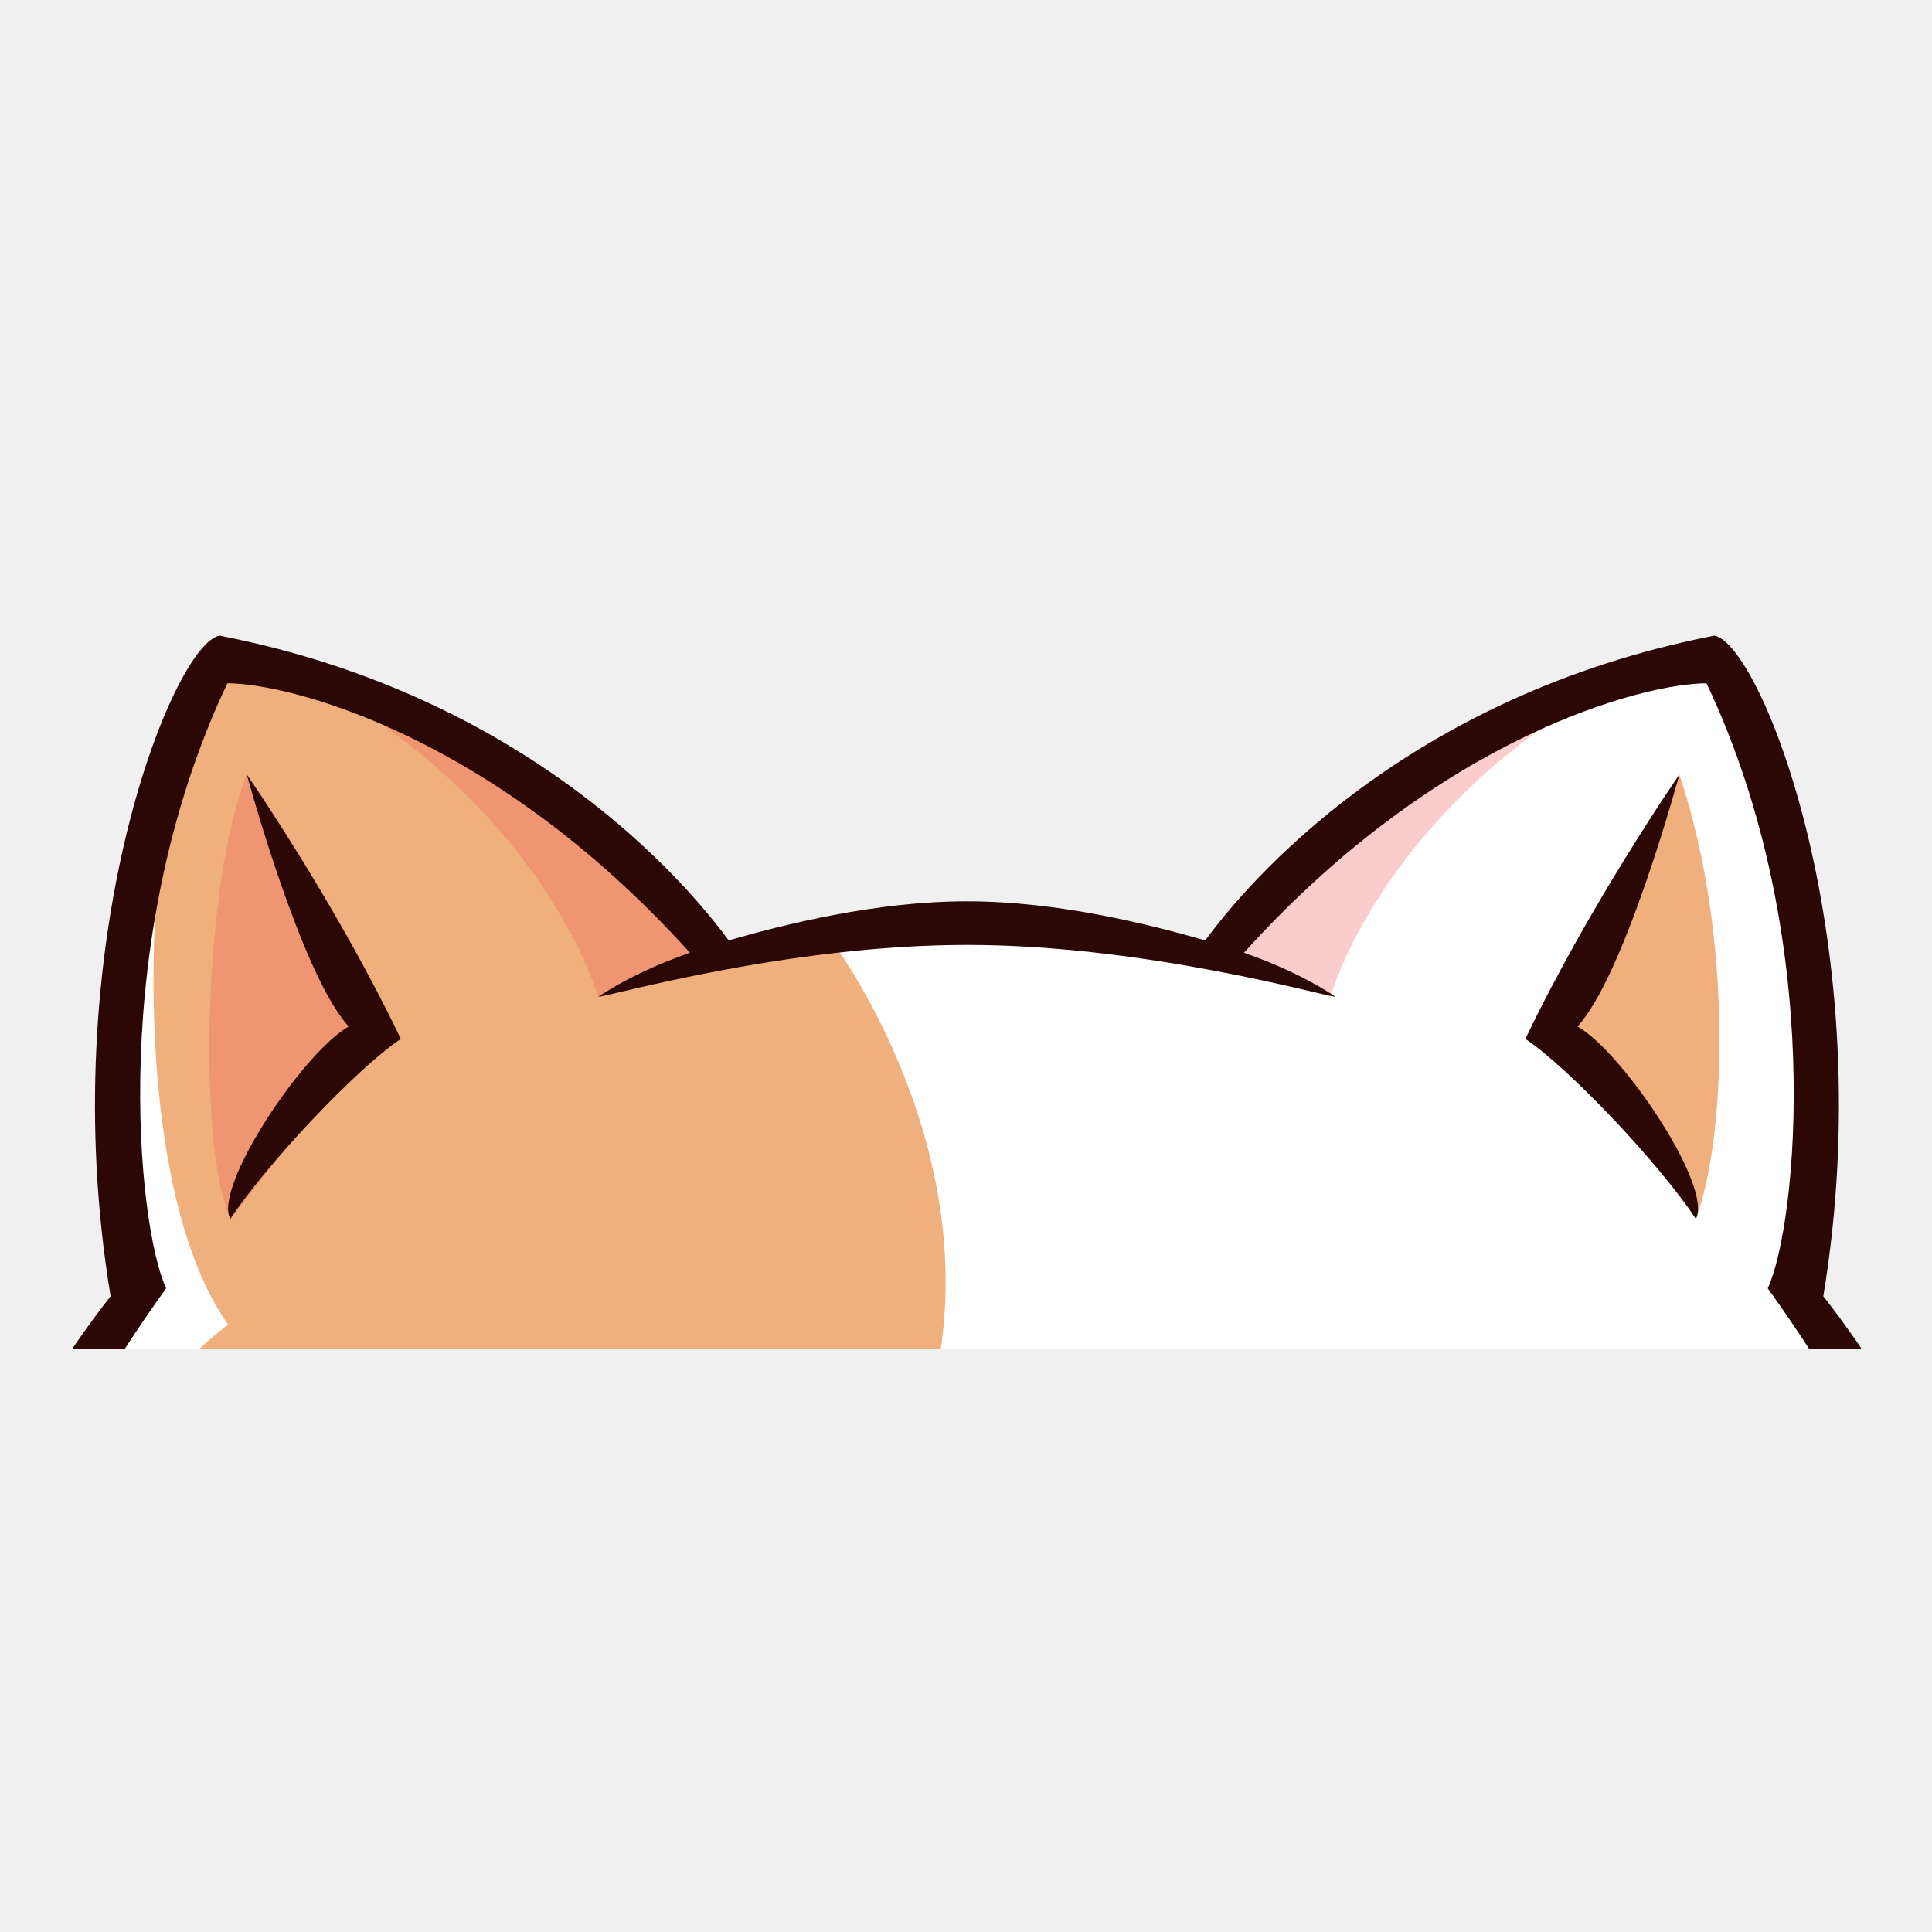
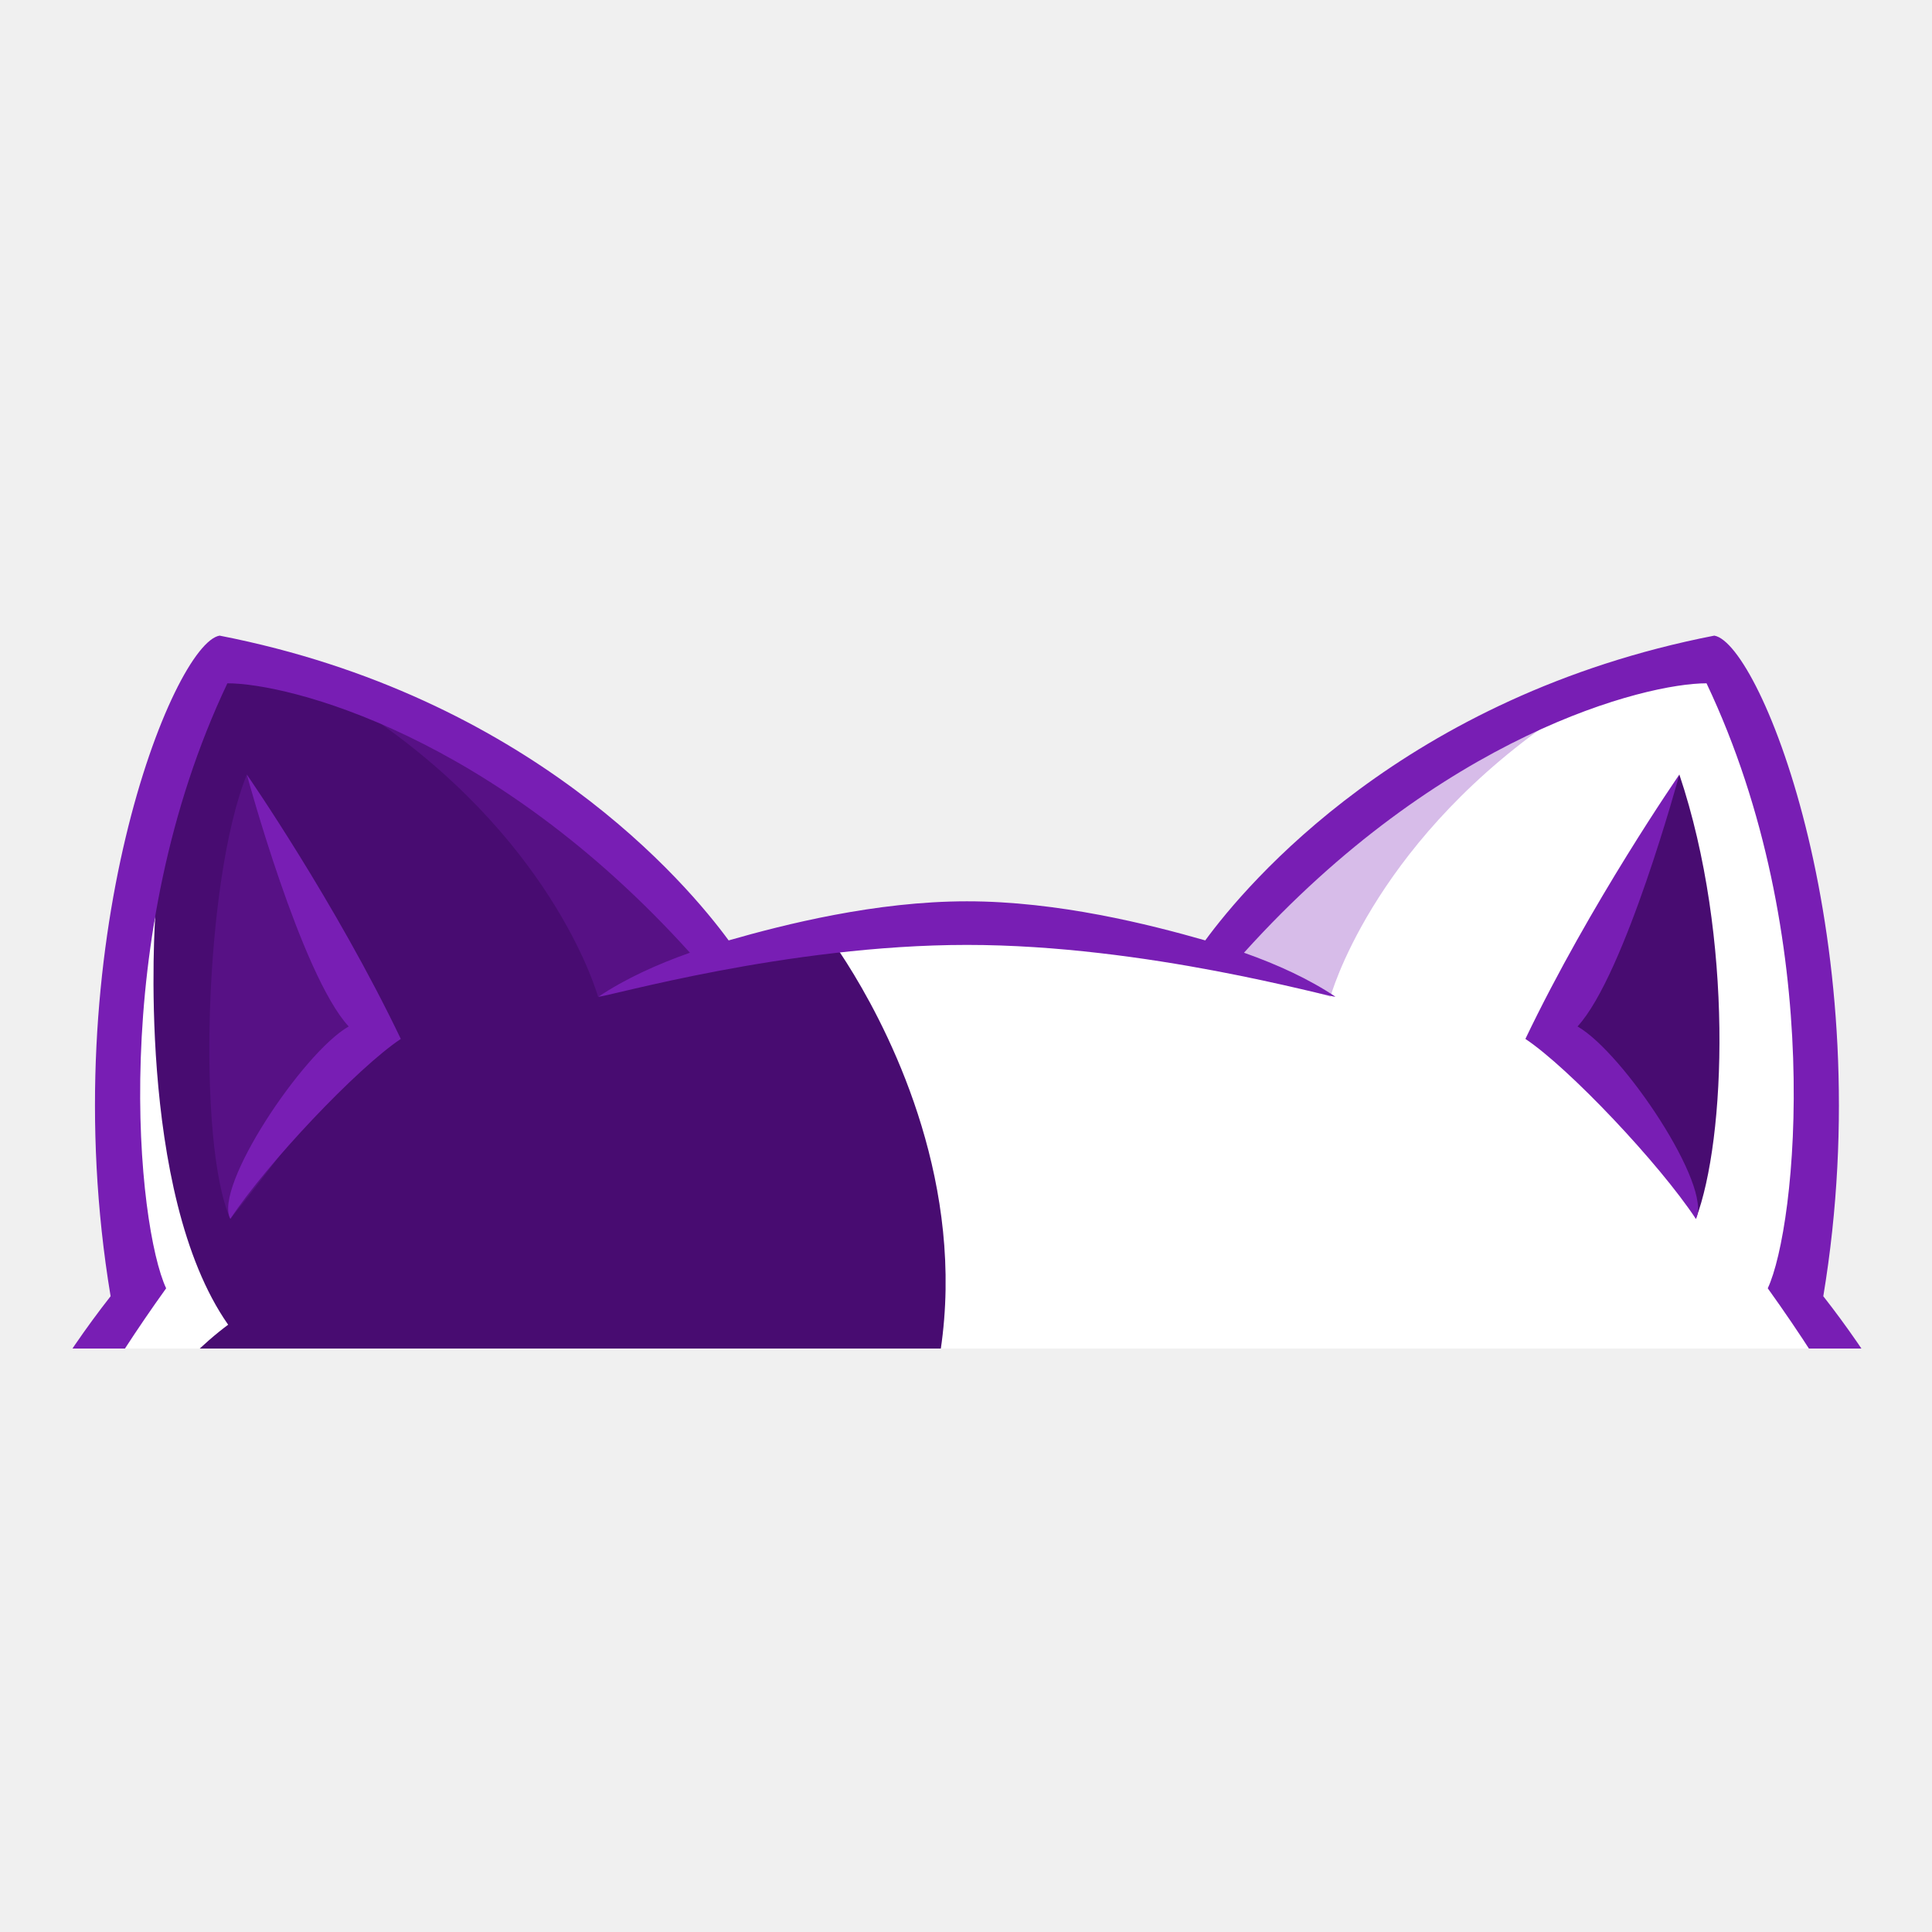
<svg xmlns="http://www.w3.org/2000/svg" width="1000" height="1000" viewBox="0 0 1000 1000" fill="none">
  <g clip-path="url(#clip0_10767_24)">
    <path d="M1091.13 1269.47L1087.11 1348.98H803.03L808.067 1269.47H1091.13ZM1025.91 920.944C1025.91 920.944 1033.14 791.084 925.977 656.57C950.541 532.268 917.605 365.732 886.341 341.227C827.294 344.739 703.973 388.775 635.472 499.562C566.122 474.397 468.251 467.751 369.529 492.85C369.529 492.85 252.675 367.786 115.675 341.227C49.189 390.641 70.025 631.434 69.336 661.697C22.997 745.87 -152.283 1003.13 135.822 1183.53C97.542 1283.85 82.311 1347.6 82.311 1347.6L792.621 1349C792.621 1349 805.754 1207.93 819.857 1138.12C833.96 1068.3 847.083 951.227 877.239 937.516C907.394 923.804 930.965 956.338 930.965 956.338C930.965 956.338 965.057 871.124 991.663 947.098C984.019 918.351 1025.91 920.944 1025.91 920.944Z" fill="white" />
-     <path d="M838.286 1029.23C860.448 915.272 905.779 926.566 930.963 956.339C934.993 921.432 971.258 910.139 992.412 937.859C1074.01 855.725 1087.1 1099.41 1087.1 1099.41V1257.15C1087.1 1257.15 1068.83 1317.73 943.57 1317.73C834.272 1317.73 803.028 1268.45 803.028 1268.45C803.028 1268.45 816.124 1143.19 838.286 1029.23ZM373.054 494.336C348.877 457.469 193.24 329.002 117.688 341.362C32.063 441.976 73.364 661.698 73.364 661.698C73.364 661.698 2.649 758.085 -5.766 851.224C-3.043 919.9 180.187 1040.21 389.675 861.496C588.75 691.666 428.459 484.069 428.459 484.069C428.459 484.069 401.26 486.029 373.054 494.336ZM869.237 400.909L803.028 537.799C803.028 537.799 862.198 587.763 877.777 630.884C893.355 589.817 897.503 485.096 869.237 400.909Z" fill="#EFB07D" />
-     <path opacity="0.3" d="M1087.11 1348.98C1087.11 1348.98 1087.11 1348.98 964.712 1348.98C1059.91 1340.2 1071.51 1078.54 1071.51 1078.54L1087.11 1348.98ZM188.877 537.796C188.877 537.796 136.489 426.916 127.761 400.907C105.602 455.663 101.951 592.552 119.222 630.882C153.198 588.684 188.877 537.796 188.877 537.796ZM793.172 1348.98C804.38 1277.44 819.76 1178.97 832.148 1099.61C832.089 1099.63 832.032 1099.66 831.972 1099.68L844.641 957.185C843.839 958.189 842.808 959.561 841.559 961.4C831.962 975.535 810.234 1016.27 792.679 1113.08C720.748 1134.89 626.011 1149.92 501.3 1150.79C17.74 1147.4 -15.197 931.283 -15.197 931.283C-15.197 931.283 -23.931 960.429 -5.367 1008.04C-10.777 1003.37 -14.895 999.68 -17.154 997.404C-2.91 1106.57 136.494 1190.76 136.494 1190.76L82.311 1349C82.311 1349 139.179 1349 200.965 1349C238.573 1223.87 284.023 1227.16 284.023 1227.16L284.024 1227.15C378.682 1248.27 469.58 1253.97 501.3 1253.97C533.019 1253.97 623.917 1248.27 718.575 1227.15L718.576 1227.16C718.576 1227.16 741.818 1225.49 768.813 1270.29C759.009 1334.04 755.852 1348.92 755.852 1348.92L793.172 1348.98ZM632.899 499.561L688.648 515.894C688.648 515.894 709.458 439.535 800.456 375.047C736.993 392.693 668.492 439.423 632.899 499.561ZM197.719 375.047C288.717 439.534 309.527 515.894 309.527 515.894L365.277 499.561C329.683 439.423 261.183 392.693 197.719 375.047ZM538.095 976.565C538.095 976.565 492.428 987.251 453.477 975.387C458.849 1021.02 524.663 1025.12 538.095 976.565Z" fill="#EF5454" />
+     <path d="M838.286 1029.23C860.448 915.272 905.779 926.566 930.963 956.339C934.993 921.432 971.258 910.139 992.412 937.859C1074.01 855.725 1087.1 1099.41 1087.1 1099.41V1257.15C1087.1 1257.15 1068.83 1317.73 943.57 1317.73C834.272 1317.73 803.028 1268.45 803.028 1268.45C803.028 1268.45 816.124 1143.19 838.286 1029.23ZM373.054 494.336C348.877 457.469 193.24 329.002 117.688 341.362C32.063 441.976 73.364 661.698 73.364 661.698C73.364 661.698 2.649 758.085 -5.766 851.224C-3.043 919.9 180.187 1040.21 389.675 861.496C588.75 691.666 428.459 484.069 428.459 484.069C428.459 484.069 401.26 486.029 373.054 494.336ZM869.237 400.909L803.028 537.799C803.028 537.799 862.198 587.763 877.777 630.884C893.355 589.817 897.503 485.096 869.237 400.909Z" fill="#480C71" />
+     <path opacity="0.3" d="M1087.11 1348.98C1087.11 1348.98 1087.11 1348.98 964.712 1348.98C1059.91 1340.2 1071.51 1078.54 1071.51 1078.54L1087.11 1348.98ZM188.877 537.796C188.877 537.796 136.489 426.916 127.761 400.907C105.602 455.663 101.951 592.552 119.222 630.882C153.198 588.684 188.877 537.796 188.877 537.796ZM793.172 1348.98C804.38 1277.44 819.76 1178.97 832.148 1099.61C832.089 1099.63 832.032 1099.66 831.972 1099.68L844.641 957.185C843.839 958.189 842.808 959.561 841.559 961.4C831.962 975.535 810.234 1016.27 792.679 1113.08C720.748 1134.89 626.011 1149.92 501.3 1150.79C17.74 1147.4 -15.197 931.283 -15.197 931.283C-15.197 931.283 -23.931 960.429 -5.367 1008.04C-10.777 1003.37 -14.895 999.68 -17.154 997.404C-2.91 1106.57 136.494 1190.76 136.494 1190.76L82.311 1349C82.311 1349 139.179 1349 200.965 1349C238.573 1223.87 284.023 1227.16 284.023 1227.16L284.024 1227.15C378.682 1248.27 469.58 1253.97 501.3 1253.97C533.019 1253.97 623.917 1248.27 718.575 1227.15L718.576 1227.16C718.576 1227.16 741.818 1225.49 768.813 1270.29C759.009 1334.04 755.852 1348.92 755.852 1348.92L793.172 1348.98ZM632.899 499.561L688.648 515.894C688.648 515.894 709.458 439.535 800.456 375.047C736.993 392.693 668.492 439.423 632.899 499.561ZM197.719 375.047C288.717 439.534 309.527 515.894 309.527 515.894L365.277 499.561C329.683 439.423 261.183 392.693 197.719 375.047ZM538.095 976.565C538.095 976.565 492.428 987.251 453.477 975.387C458.849 1021.02 524.663 1025.12 538.095 976.565Z" fill="#781EB4" />
    <path d="M80.356 474.227C80.356 474.227 70.142 617.254 118.092 685.668C67.321 723.281 -19.716 845.513 -17.251 945.043C-36.416 880.37 -8.929 769.803 66.969 670.929C59.263 612.401 66.971 531.889 80.356 474.227ZM821.828 1213.76C849.021 1008.15 895.48 945.22 895.48 945.22C819.03 924.179 814.782 1122.31 821.828 1213.76ZM37.257 1078.54C37.257 1078.54 130.785 1165.78 188.205 1175.02C165.035 1204.79 118.092 1349 118.092 1349H76.388L130.785 1187.34C130.785 1187.34 39.404 1141.22 37.257 1078.54Z" fill="white" />
-     <path d="M1102.22 1348.98C1089.37 1348.98 1072.5 1348.98 1072.5 1348.98C1072.25 1298.99 1080.88 1040.56 1055.16 953.477C1041.54 907.384 999.084 929.418 993.313 967.781C989.467 948.53 985.102 927.812 965.789 929.86C941.931 932.391 932.17 975.358 932.17 975.358C932.17 975.358 913.009 944.048 895.481 945.22C867.807 947.072 849.575 988.514 836.303 1076.75C828.841 1126.35 809.649 1348.98 809.649 1348.98H784.929C784.929 1348.98 798.516 1195.53 802.882 1162.28L803.01 1161.33L806.517 1135.42C814.48 1078.45 823.335 1026.79 831.88 994.093C854.115 909.025 904.569 900.067 927.318 940.923C938.988 897.118 989.639 889.818 994.981 928.36C996.646 920.3 1004.52 910.618 1015.62 906.584C1011.21 840.879 982.992 761.639 914.99 666.823C929.855 634.988 945.714 485.23 883.293 353.677C851.726 353.679 745.965 380.012 643.883 493.127C661.224 499.247 677.528 506.734 691.223 515.894C686.966 516.067 593.729 489.086 500.492 489.086C407.255 489.086 314.018 516.067 309.761 515.894C323.455 506.734 339.759 499.247 357.1 493.127C255.019 380.013 149.257 353.68 117.69 353.677C55.269 485.231 71.128 634.988 85.993 666.823C-160.341 1010.29 115.211 1149.46 154.459 1180.66C132.297 1226.86 91.499 1348.98 91.499 1348.98H64.133C64.133 1348.98 90.604 1263.88 122.839 1187.91C-123.068 1040.56 -43.487 799.256 57.249 670.929C27.028 489.216 89.484 333.146 113.661 329C273.862 360.232 355.719 457.512 377.144 486.752C405.912 478.52 453.193 466.518 500.492 466.515C547.733 466.512 594.993 478.497 623.839 486.752C645.264 457.512 727.121 360.232 887.322 329C911.499 333.146 973.955 489.216 943.734 670.929C991.536 731.824 1034.53 818.161 1040.29 907.823C1048.57 911.553 1057.31 918.873 1065.89 931.368C1081.92 954.703 1084.35 984.798 1091.9 1045.42C1098.87 1101.38 1102.22 1315.93 1102.22 1348.98ZM869.24 400.907C869.24 400.907 823.31 467.183 789.543 537.739C812.189 552.854 858.75 602.135 877.779 630.882C886.734 614.455 840.214 544.808 816.521 531.294C841.182 504.601 869.24 400.907 869.24 400.907ZM127.762 400.907C127.762 400.907 173.692 467.183 207.458 537.739C184.812 552.854 138.251 602.135 119.223 630.882C110.268 614.455 156.788 544.808 180.48 531.294C155.82 504.601 127.762 400.907 127.762 400.907ZM255.919 732.705C204.638 745.04 169.887 797.199 159.301 840.442C157.688 847.034 161.156 852.266 168.354 854.096C179.994 857.068 201.163 851.026 204.281 838.297C208.347 821.681 215.268 806.602 224.852 793.479C232.075 783.591 246.174 766.496 259.47 763.109C270.158 760.38 280.379 778.198 285.865 787.767L287.158 790.014C296.568 806.195 304.172 824.945 309.755 845.748C311.715 853.048 318.734 855.925 326.512 855.925C329.764 855.925 333.149 855.423 336.352 854.529C349.39 850.895 356.854 842.243 354.505 833.488C333.97 756.987 299.89 722.138 255.919 732.705ZM837.651 833.488C817.119 756.982 783.026 722.136 739.063 732.705C687.785 745.04 653.036 797.199 642.449 840.442C641.466 844.449 642.384 848.088 645.026 850.691C650.562 856.138 661.624 855.416 669.417 853.138C679.111 850.306 685.844 844.757 687.425 838.297C691.495 821.678 698.416 806.6 707.997 793.479C715.22 783.591 729.321 766.496 742.613 763.109C753.305 760.398 763.53 778.2 769.013 787.773L770.305 790.015C779.713 806.19 787.315 824.94 792.901 845.748C794.146 850.383 797.763 853.719 803.09 855.144C805.124 855.687 807.352 855.943 809.665 855.943C818.316 855.943 828.183 852.354 833.654 846.717C837.467 842.791 838.885 838.092 837.651 833.488ZM572.846 856.52C567.398 859.479 564.811 868.977 570.136 879.165C573.23 885.086 569.927 891.197 567.685 894.312C561.814 902.458 551.271 907.428 543.173 905.884C529.22 903.219 520.816 886.495 515.051 872.224C512.362 865.567 506.712 861.431 500.306 861.431C493.905 861.431 488.255 865.567 485.567 872.224C480.838 883.933 472.036 905.727 457.448 908.507C451.256 909.696 443.53 906.632 437.365 900.593C428.245 891.235 430.977 879.031 431.965 875.716C432.058 875.46 432.134 875.206 432.238 874.858L434.36 869.09H433.299C433.586 863.059 431.222 857.901 426.981 856.154C423.343 854.652 418.005 855.803 413.957 863.546C406.429 877.945 406.01 895.079 412.837 909.374C419.177 922.654 431.115 931.77 445.588 934.383C466.347 938.152 485.187 929.21 500.309 908.523C513.181 926.133 528.735 935.222 545.891 935.222C548.89 935.222 551.939 934.942 555.029 934.384C569.5 931.77 581.436 922.654 587.777 909.374C594.605 895.079 594.188 877.946 586.663 863.546C582.293 855.19 576.489 854.544 572.846 856.52Z" fill="#2B0806" />
+     <path d="M1102.22 1348.98C1089.37 1348.98 1072.5 1348.98 1072.5 1348.98C1072.25 1298.99 1080.88 1040.56 1055.16 953.477C1041.54 907.384 999.084 929.418 993.313 967.781C989.467 948.53 985.102 927.812 965.789 929.86C941.931 932.391 932.17 975.358 932.17 975.358C932.17 975.358 913.009 944.048 895.481 945.22C867.807 947.072 849.575 988.514 836.303 1076.75C828.841 1126.35 809.649 1348.98 809.649 1348.98H784.929C784.929 1348.98 798.516 1195.53 802.882 1162.28L803.01 1161.33L806.517 1135.42C814.48 1078.45 823.335 1026.79 831.88 994.093C854.115 909.025 904.569 900.067 927.318 940.923C938.988 897.118 989.639 889.818 994.981 928.36C996.646 920.3 1004.52 910.618 1015.62 906.584C1011.21 840.879 982.992 761.639 914.99 666.823C929.855 634.988 945.714 485.23 883.293 353.677C851.726 353.679 745.965 380.012 643.883 493.127C661.224 499.247 677.528 506.734 691.223 515.894C686.966 516.067 593.729 489.086 500.492 489.086C407.255 489.086 314.018 516.067 309.761 515.894C323.455 506.734 339.759 499.247 357.1 493.127C255.019 380.013 149.257 353.68 117.69 353.677C55.269 485.231 71.128 634.988 85.993 666.823C-160.341 1010.29 115.211 1149.46 154.459 1180.66C132.297 1226.86 91.499 1348.98 91.499 1348.98H64.133C64.133 1348.98 90.604 1263.88 122.839 1187.91C-123.068 1040.56 -43.487 799.256 57.249 670.929C27.028 489.216 89.484 333.146 113.661 329C273.862 360.232 355.719 457.512 377.144 486.752C405.912 478.52 453.193 466.518 500.492 466.515C547.733 466.512 594.993 478.497 623.839 486.752C645.264 457.512 727.121 360.232 887.322 329C911.499 333.146 973.955 489.216 943.734 670.929C991.536 731.824 1034.53 818.161 1040.29 907.823C1048.57 911.553 1057.31 918.873 1065.89 931.368C1081.92 954.703 1084.35 984.798 1091.9 1045.42C1098.87 1101.38 1102.22 1315.93 1102.22 1348.98ZM869.24 400.907C869.24 400.907 823.31 467.183 789.543 537.739C812.189 552.854 858.75 602.135 877.779 630.882C886.734 614.455 840.214 544.808 816.521 531.294C841.182 504.601 869.24 400.907 869.24 400.907ZM127.762 400.907C127.762 400.907 173.692 467.183 207.458 537.739C184.812 552.854 138.251 602.135 119.223 630.882C110.268 614.455 156.788 544.808 180.48 531.294C155.82 504.601 127.762 400.907 127.762 400.907ZM255.919 732.705C204.638 745.04 169.887 797.199 159.301 840.442C157.688 847.034 161.156 852.266 168.354 854.096C179.994 857.068 201.163 851.026 204.281 838.297C208.347 821.681 215.268 806.602 224.852 793.479C232.075 783.591 246.174 766.496 259.47 763.109C270.158 760.38 280.379 778.198 285.865 787.767L287.158 790.014C296.568 806.195 304.172 824.945 309.755 845.748C311.715 853.048 318.734 855.925 326.512 855.925C329.764 855.925 333.149 855.423 336.352 854.529C349.39 850.895 356.854 842.243 354.505 833.488C333.97 756.987 299.89 722.138 255.919 732.705ZM837.651 833.488C817.119 756.982 783.026 722.136 739.063 732.705C687.785 745.04 653.036 797.199 642.449 840.442C641.466 844.449 642.384 848.088 645.026 850.691C650.562 856.138 661.624 855.416 669.417 853.138C679.111 850.306 685.844 844.757 687.425 838.297C691.495 821.678 698.416 806.6 707.997 793.479C715.22 783.591 729.321 766.496 742.613 763.109C753.305 760.398 763.53 778.2 769.013 787.773L770.305 790.015C779.713 806.19 787.315 824.94 792.901 845.748C794.146 850.383 797.763 853.719 803.09 855.144C805.124 855.687 807.352 855.943 809.665 855.943C818.316 855.943 828.183 852.354 833.654 846.717C837.467 842.791 838.885 838.092 837.651 833.488ZM572.846 856.52C567.398 859.479 564.811 868.977 570.136 879.165C573.23 885.086 569.927 891.197 567.685 894.312C561.814 902.458 551.271 907.428 543.173 905.884C529.22 903.219 520.816 886.495 515.051 872.224C512.362 865.567 506.712 861.431 500.306 861.431C493.905 861.431 488.255 865.567 485.567 872.224C480.838 883.933 472.036 905.727 457.448 908.507C451.256 909.696 443.53 906.632 437.365 900.593C428.245 891.235 430.977 879.031 431.965 875.716C432.058 875.46 432.134 875.206 432.238 874.858L434.36 869.09H433.299C433.586 863.059 431.222 857.901 426.981 856.154C423.343 854.652 418.005 855.803 413.957 863.546C406.429 877.945 406.01 895.079 412.837 909.374C419.177 922.654 431.115 931.77 445.588 934.383C466.347 938.152 485.187 929.21 500.309 908.523C513.181 926.133 528.735 935.222 545.891 935.222C548.89 935.222 551.939 934.942 555.029 934.384C569.5 931.77 581.436 922.654 587.777 909.374C594.605 895.079 594.188 877.946 586.663 863.546C582.293 855.19 576.489 854.544 572.846 856.52Z" fill="#781EB4" />
  </g>
  <defs>
    <clipPath id="clip0_10767_24">
      <rect width="1000" height="396" fill="white" transform="translate(0 302)" />
    </clipPath>
  </defs>
</svg>
